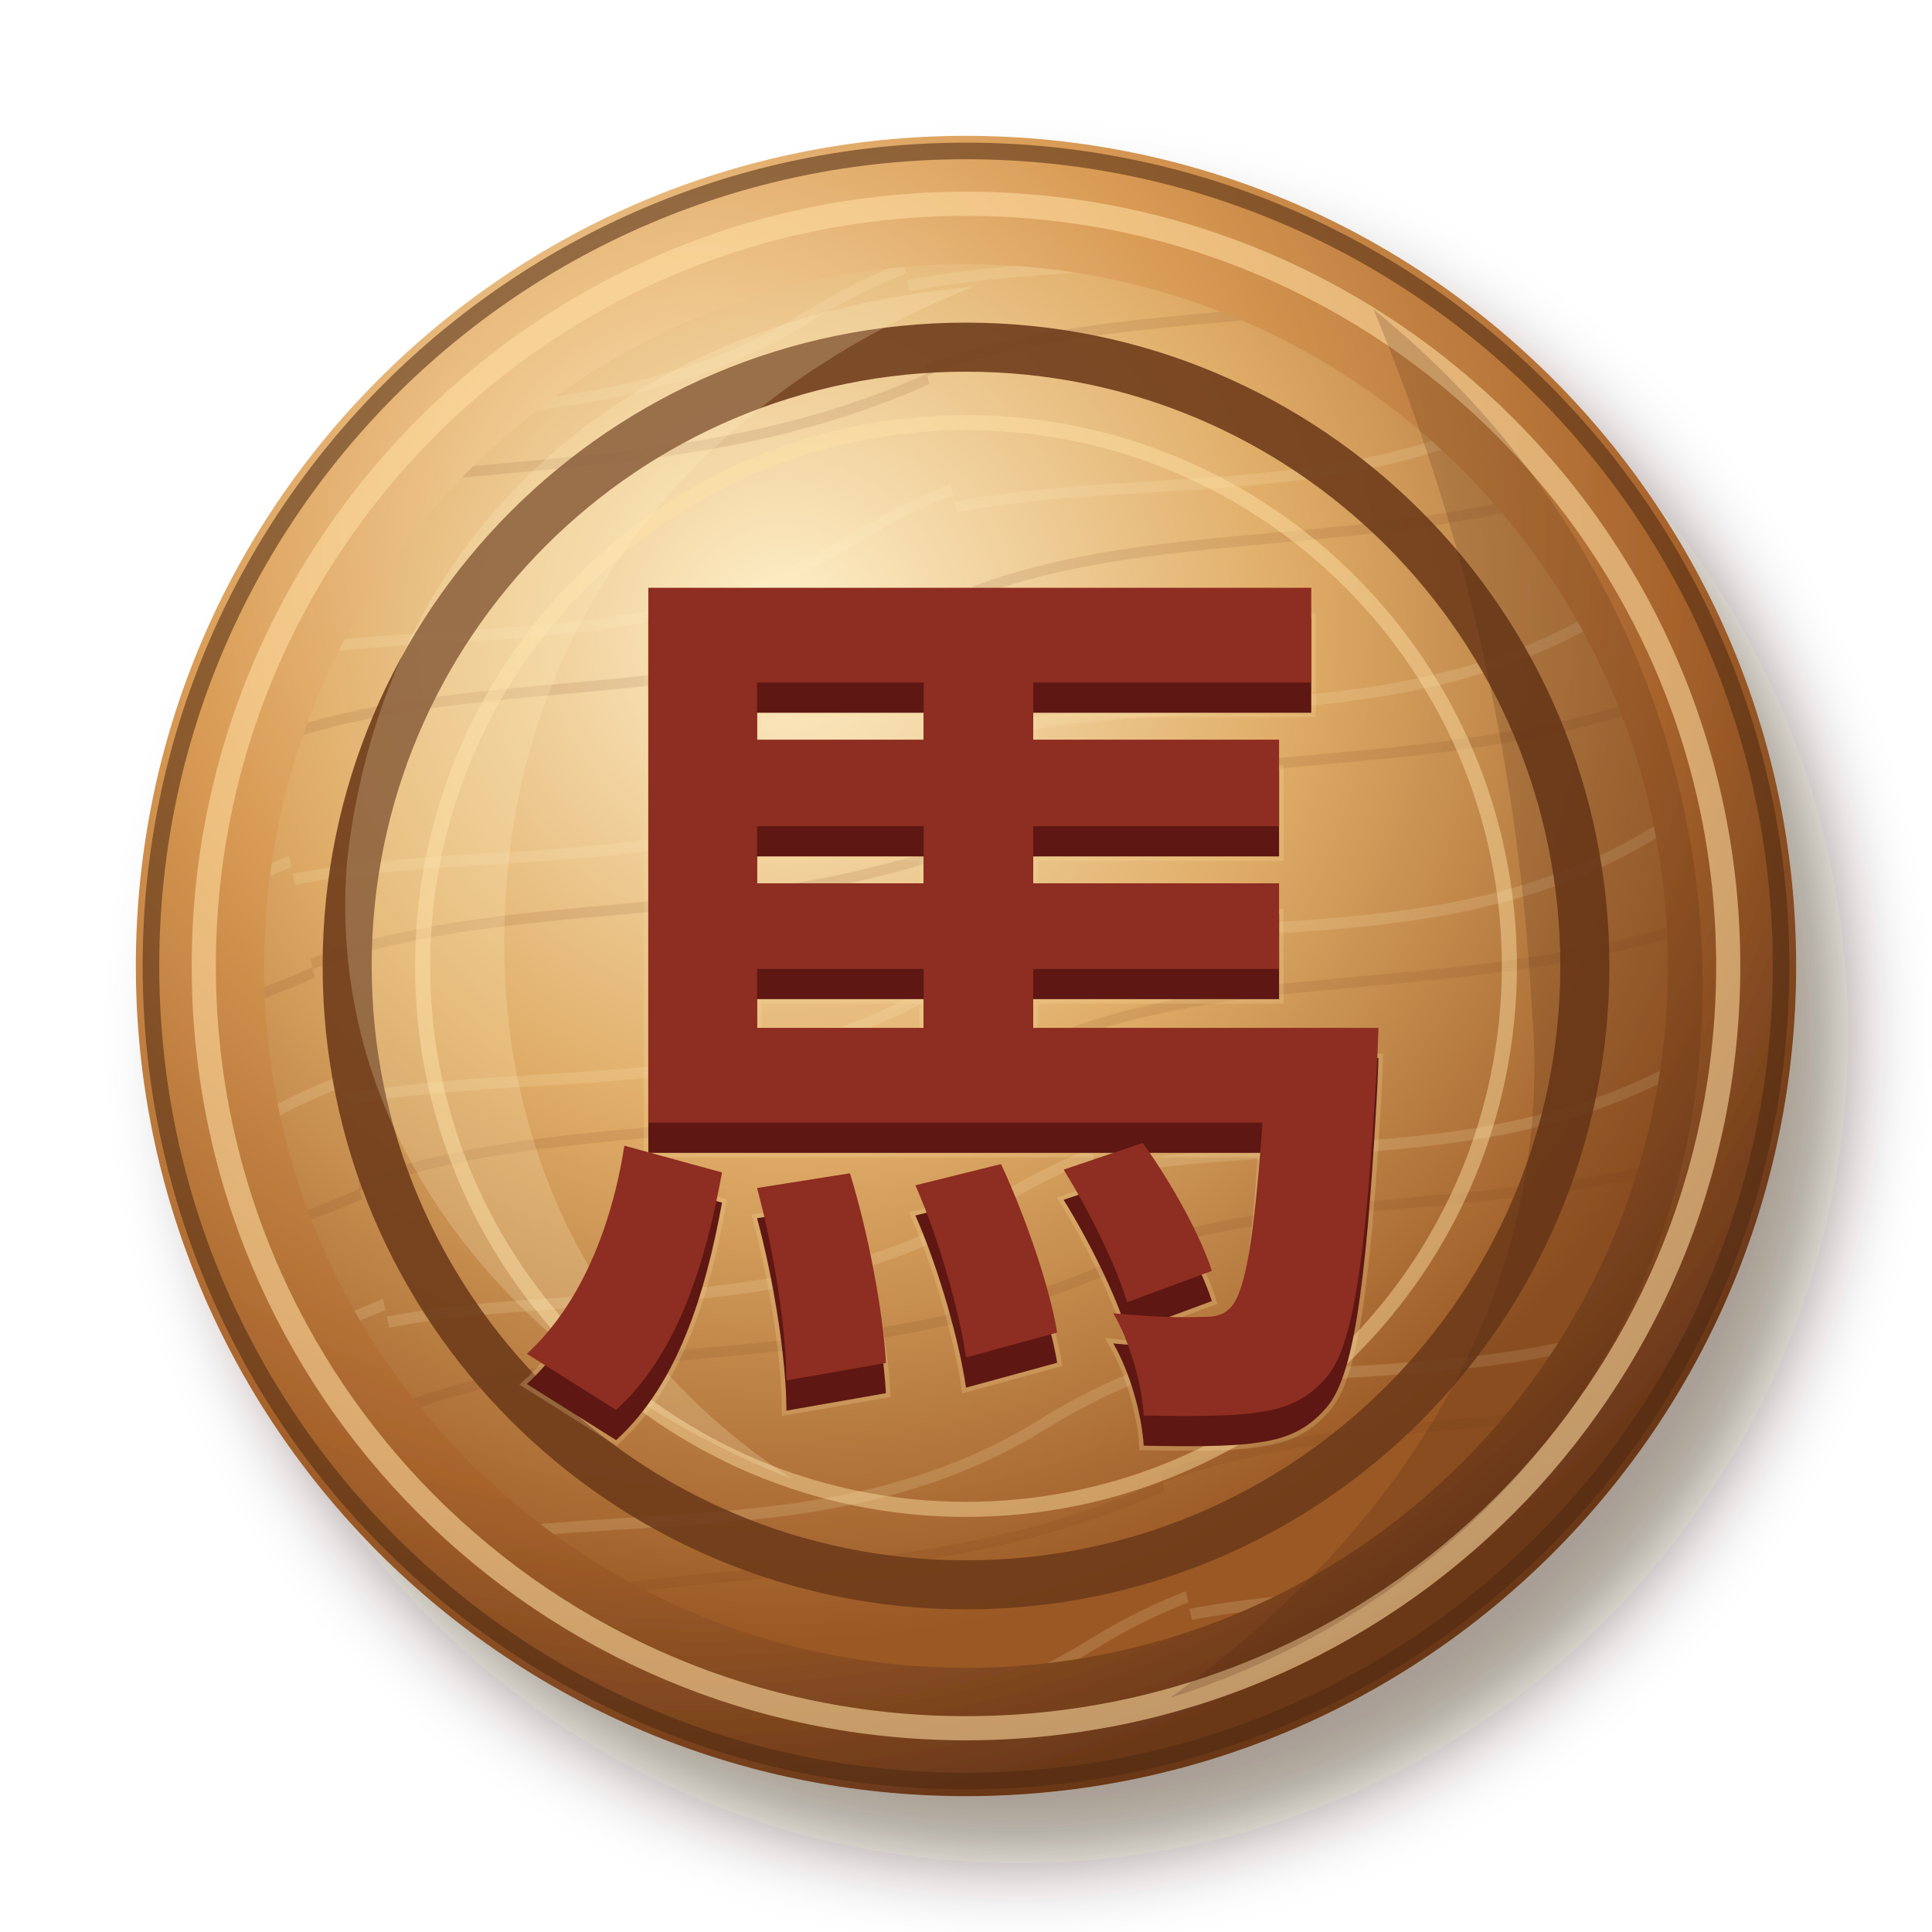
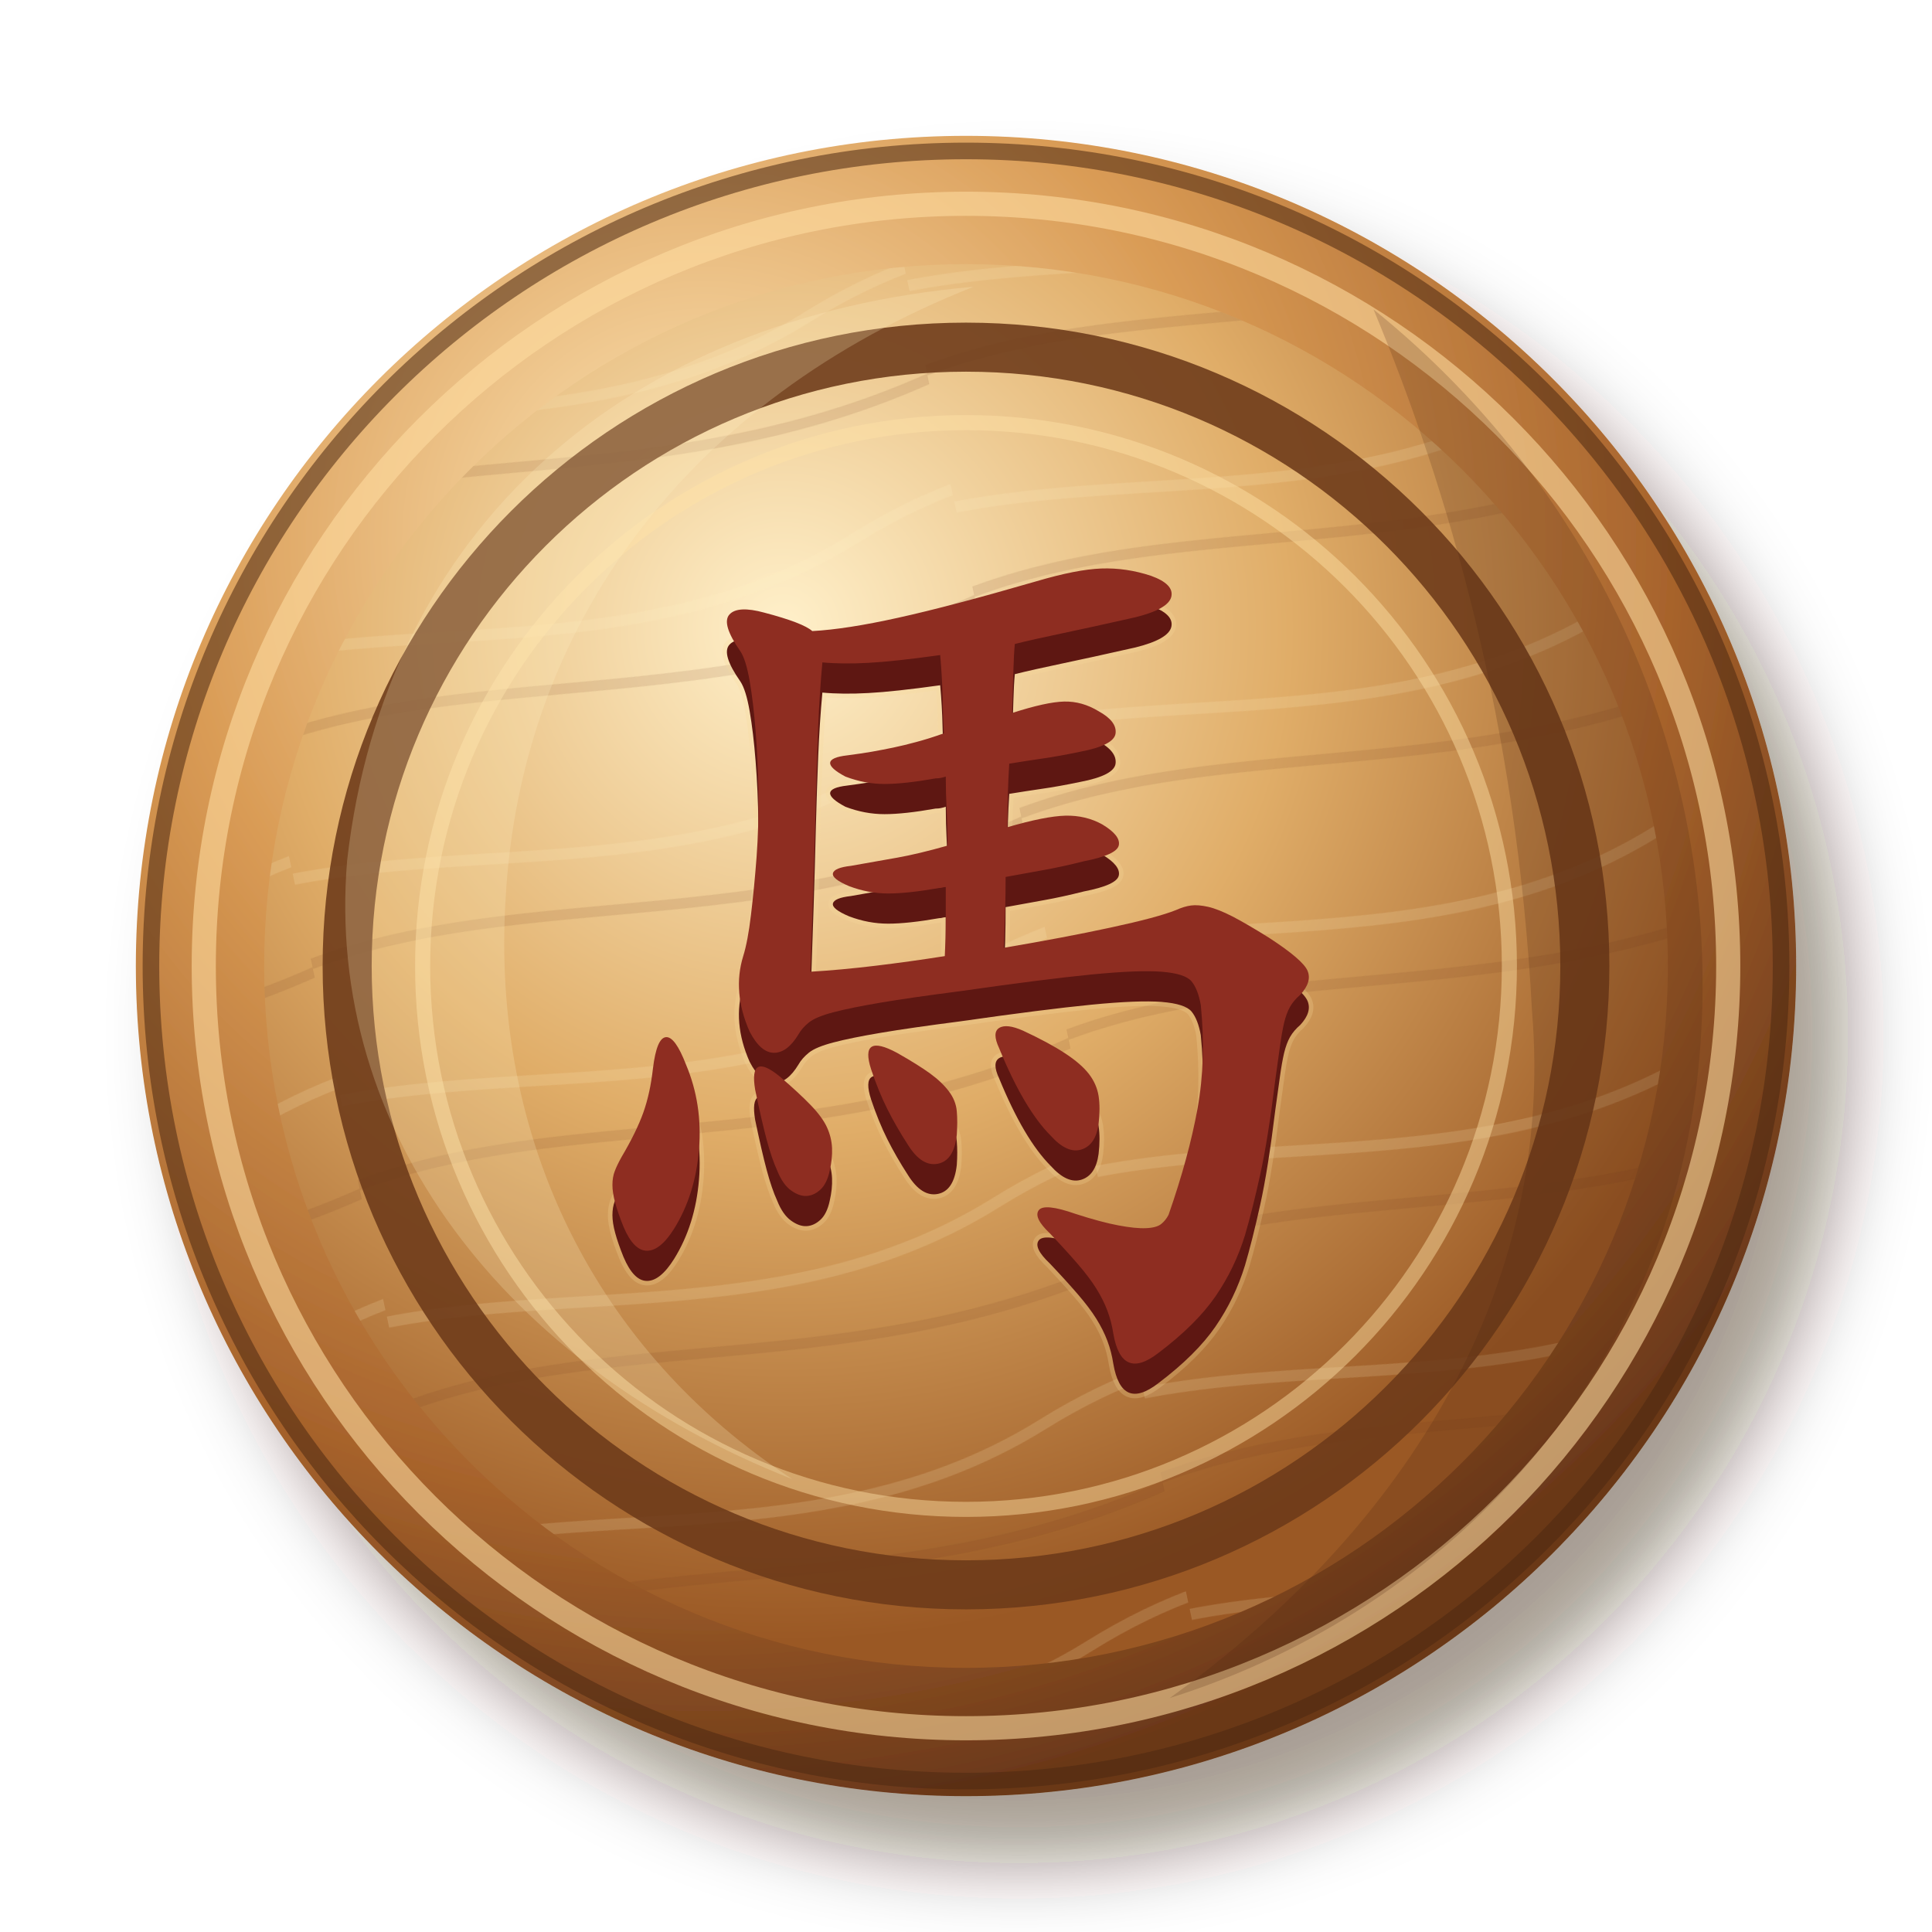
<svg xmlns="http://www.w3.org/2000/svg" shape-rendering="geometricPrecision" text-rendering="geometricPrecision" viewBox="-18 -18 256 256" role="img" aria-labelledby="title desc">
  <defs>
    <filter id="red-ma-shadow" x="-20%" y="-20%" width="145%" height="145%" color-interpolation-filters="sRGB">
      <feDropShadow dx="7" dy="9" stdDeviation="5" flood-color="#2a1608" flood-opacity="0.42" />
    </filter>
    <radialGradient id="red-ma-body" cx="34%" cy="24%" r="78%">
      <stop offset="0" stop-color="#ffe8b9" />
      <stop offset="0.42" stop-color="#d99b55" />
      <stop offset="0.76" stop-color="#a7632c" />
      <stop offset="1" stop-color="#6b3819" />
    </radialGradient>
    <radialGradient id="red-ma-face" cx="37%" cy="26%" r="72%">
      <stop offset="0" stop-color="#fff0ca" />
      <stop offset="0.5" stop-color="#e0ad68" />
      <stop offset="1" stop-color="#9a5824" />
    </radialGradient>
    <linearGradient id="red-ma-rim-light" x1="0" y1="0" x2="0" y2="1">
      <stop offset="0" stop-color="#ffe6ae" stop-opacity="0.92" />
      <stop offset="0.55" stop-color="#c9853e" stop-opacity="0.35" />
      <stop offset="1" stop-color="#5d2f14" stop-opacity="0.78" />
    </linearGradient>
    <pattern id="red-ma-grain" width="96" height="30" patternUnits="userSpaceOnUse" patternTransform="rotate(-12)">
      <path d="M -20 13 C 12 4, 46 25, 82 12 C 104 4, 124 7, 142 18" fill="none" stroke="#fff2c7" stroke-width="1.5" stroke-opacity="0.18" />
      <path d="M -12 25 C 24 13, 59 35, 105 21" fill="none" stroke="#6c3718" stroke-width="1.4" stroke-opacity="0.13" />
    </pattern>
  </defs>
  <circle cx="110" cy="110" r="110" fill="url(#red-ma-body)" filter="url(#red-ma-shadow)" />
  <circle cx="110" cy="110" r="108" fill="none" stroke="#4d2811" stroke-width="2.2" stroke-opacity="0.55" />
  <circle cx="110" cy="110" r="101" fill="none" stroke="#ffdda0" stroke-width="3.2" stroke-opacity="0.58" />
  <circle cx="110" cy="110" r="93" fill="url(#red-ma-face)" />
  <circle cx="110" cy="110" r="93" fill="url(#red-ma-grain)" opacity="0.9" />
  <circle cx="110" cy="110" r="82" fill="none" stroke="#6d3a19" stroke-width="6.5" stroke-opacity="0.88" />
  <circle cx="110" cy="110" r="72" fill="none" stroke="#ffe2a8" stroke-width="2" stroke-opacity="0.45" />
  <path d="M 28 96 C 33 52, 65 24, 111 20 C 73 35, 51 65, 49 101 C 47 133, 61 161, 87 178 C 49 163, 25 132, 28 96 Z" fill="#fff1c5" opacity="0.22" />
  <path d="M 164 23 C 195 48, 211 86, 207 124 C 203 163, 175 195, 137 207 C 169 184, 188 152, 185 116 C 183 78, 174 47, 164 23 Z" fill="#4a250f" opacity="0.2" />
-   <text x="110" y="120" text-anchor="middle" dominant-baseline="middle" font-family="STKaiti, KaiTi, DFKai-SB, BiauKai, Songti SC, serif" font-size="122" font-weight="900" fill="#5e1712" stroke="#f8d99b" stroke-width="1.2" stroke-opacity="0.24" paint-order="stroke fill">馬</text>
-   <text x="110" y="116" text-anchor="middle" dominant-baseline="middle" font-family="STKaiti, KaiTi, DFKai-SB, BiauKai, Songti SC, serif" font-size="122" font-weight="900" fill="#8e2d21">馬</text>
+   <path d="M83.28 67.18Q88.41 68.53 89.63 69.62Q94.14 69.38 101.03 67.85Q107.93 66.33 119.27 63.04Q124.64 61.45 127.93 61.33Q131.23 61.21 134.52 62.3Q137.57 63.4 137.21 65.05Q136.84 66.7 132.45 67.79Q126.47 69.14 122.69 69.93Q118.91 70.72 116.47 71.33Q116.34 72.67 116.28 74.81Q116.22 76.94 116.1 80.48Q120.61 79.02 122.99 78.96Q125.37 78.9 127.57 80.24Q130.01 81.58 129.82 83.17Q129.64 84.75 125.13 85.61Q122.2 86.22 120.06 86.52Q117.93 86.83 115.73 87.19Q115.61 89.02 115.55 91.1Q115.49 93.17 115.49 95.61Q120.49 94.15 123.18 94.08Q125.86 94.02 128.06 95.24Q130.5 96.71 130.25 97.99Q130.01 99.27 125.62 100.12Q122.69 100.86 120.31 101.28Q117.93 101.71 115.25 102.2Q115.25 104.27 115.19 106.65Q115.12 109.03 115 111.59Q122.93 110.25 129.15 108.91Q135.38 107.57 137.82 106.59Q138.91 106.1 139.83 105.98Q140.74 105.86 142.09 106.16Q143.43 106.47 145.32 107.44Q147.21 108.42 150.14 110.25Q154.65 113.18 155.26 114.64Q155.87 116.11 154.29 117.81Q153.43 118.55 152.94 119.4Q152.46 120.25 152.15 121.53Q151.85 122.82 151.6 124.65Q151.36 126.48 150.99 129.04Q150.02 136.97 148.98 141.66Q147.94 146.36 146.97 149.66Q145.62 154.05 143.06 157.77Q140.5 161.49 135.5 165.27Q130.62 169.05 129.52 162.71Q129.28 161.12 128.73 159.66Q128.18 158.2 127.26 156.73Q126.35 155.27 124.82 153.5Q123.3 151.73 121.1 149.41Q118.91 147.34 119.64 146.36Q120.37 145.39 124.52 146.85Q127.93 147.95 130.19 148.37Q132.45 148.8 133.85 148.74Q135.25 148.68 135.86 148.19Q136.47 147.7 136.84 146.97Q139.52 139.29 140.68 132.88Q141.84 126.48 141.11 119.16Q140.74 117.08 139.89 116.04Q139.04 115.01 135.93 114.76Q132.81 114.52 126.59 115.13Q120.37 115.74 109.27 117.33Q102.68 118.18 98.72 118.85Q94.75 119.52 92.43 120.13Q90.11 120.74 89.2 121.47Q88.28 122.21 87.8 123.06Q86.33 125.5 84.56 125.5Q82.79 125.5 81.33 122.69Q79.01 117.45 80.48 112.69Q81.09 110.74 81.51 107.2Q81.94 103.66 82.25 99.57Q82.55 95.49 82.49 91.1Q82.43 86.7 82.12 82.86Q81.82 79.02 81.33 76.21Q80.84 73.41 80.11 72.31Q77.55 68.65 78.65 67.43Q79.74 66.21 83.28 67.18ZM106.58 72.8Q100.48 73.65 97.07 73.83Q93.65 74.02 90.97 73.77Q90.6 77.8 90.42 82.13Q90.24 86.46 90.11 91.46Q89.99 96.46 89.81 102.14Q89.63 107.81 89.38 114.76Q93.41 114.52 97.98 113.97Q102.56 113.42 107.19 112.69Q107.32 110.25 107.32 107.99Q107.32 105.74 107.32 103.54Q107.07 103.54 106.89 103.6Q106.71 103.66 106.46 103.66Q102.31 104.39 99.69 104.39Q97.07 104.39 94.51 103.42Q92.19 102.44 92.37 101.71Q92.55 100.98 94.75 100.73Q98.17 100.12 100.91 99.64Q103.66 99.15 107.56 98.05Q107.56 95.61 107.44 93.35Q107.32 91.1 107.32 88.9Q106.95 89.02 106.64 89.08Q106.34 89.14 105.97 89.14Q101.83 89.88 99.2 89.88Q96.58 89.88 94.02 88.9Q91.94 87.8 92 87.07Q92.07 86.34 94.26 86.09Q96.09 85.85 97.5 85.61Q98.9 85.36 100.36 85.06Q101.83 84.75 103.41 84.32Q105 83.9 107.07 83.17Q106.95 80.73 106.89 78.16Q106.83 75.6 106.58 72.8ZM72.91 127.09Q75.11 132.33 74.62 138.31Q74.13 144.29 71.33 148.8Q69.5 151.73 67.73 151.73Q65.96 151.73 64.62 148.56Q63.88 146.73 63.52 145.39Q63.15 144.04 63.15 143.01Q63.15 141.97 63.46 141.18Q63.76 140.38 64.37 139.29Q66.32 135.99 67.24 133.43Q68.15 130.87 68.52 127.57Q69.01 123.55 70.23 123.43Q71.45 123.3 72.91 127.09ZM127.57 134.89Q127.2 137.7 125.31 138.31Q123.42 138.92 121.22 136.48Q117.69 132.94 114.39 124.89Q113.42 122.82 114.39 122.21Q115.37 121.6 117.56 122.57Q120.98 124.16 123.11 125.56Q125.25 126.96 126.29 128.31Q127.32 129.65 127.57 131.23Q127.81 132.82 127.57 134.89ZM91.94 141.12Q91.58 142.82 90.72 143.62Q89.87 144.41 88.89 144.47Q87.92 144.53 86.82 143.74Q85.72 142.95 84.99 141.12Q84.26 139.53 83.59 137.03Q82.92 134.53 82.06 130.38Q81.21 125.26 85.36 128.67Q87.92 130.87 89.44 132.45Q90.97 134.04 91.58 135.38Q92.19 136.72 92.25 138.13Q92.31 139.53 91.94 141.12ZM108.78 136.36Q108.41 139.77 106.28 140.2Q104.14 140.63 102.31 137.7Q100.73 135.26 99.57 132.94Q98.41 130.62 97.43 127.7Q95.85 122.82 100.85 125.5Q103.66 127.09 105.24 128.24Q106.83 129.4 107.74 130.62Q108.66 131.84 108.78 133.25Q108.9 134.65 108.78 136.36Z" fill="#5e1712" stroke="#f8d99b" stroke-width="1.2" stroke-opacity="0.24" paint-order="stroke fill" />
+   <path d="M83.28 63.18Q88.41 64.53 89.63 65.62Q94.14 65.38 101.03 63.85Q107.93 62.33 119.27 59.04Q124.64 57.45 127.93 57.33Q131.23 57.21 134.52 58.3Q137.57 59.4 137.21 61.05Q136.84 62.7 132.45 63.79Q126.47 65.14 122.69 65.93Q118.91 66.72 116.47 67.33Q116.34 68.67 116.28 70.81Q116.22 72.94 116.1 76.48Q120.61 75.02 122.99 74.96Q125.37 74.9 127.57 76.24Q130.01 77.58 129.82 79.17Q129.64 80.75 125.13 81.61Q122.2 82.22 120.06 82.52Q117.93 82.83 115.73 83.19Q115.61 85.02 115.55 87.1Q115.49 89.17 115.49 91.61Q120.49 90.15 123.18 90.08Q125.86 90.02 128.06 91.24Q130.5 92.71 130.25 93.99Q130.01 95.27 125.62 96.12Q122.69 96.86 120.31 97.28Q117.93 97.71 115.25 98.2Q115.25 100.27 115.19 102.65Q115.12 105.03 115 107.59Q122.93 106.25 129.15 104.91Q135.38 103.57 137.82 102.59Q138.91 102.1 139.83 101.98Q140.74 101.86 142.09 102.16Q143.43 102.47 145.32 103.44Q147.21 104.42 150.14 106.25Q154.65 109.18 155.26 110.64Q155.87 112.11 154.29 113.81Q153.43 114.55 152.94 115.4Q152.46 116.25 152.15 117.53Q151.85 118.82 151.6 120.65Q151.36 122.48 150.99 125.04Q150.02 132.97 148.98 137.66Q147.94 142.36 146.97 145.66Q145.62 150.05 143.06 153.77Q140.5 157.49 135.5 161.27Q130.62 165.05 129.52 158.71Q129.28 157.12 128.73 155.66Q128.18 154.2 127.26 152.73Q126.35 151.27 124.82 149.5Q123.3 147.73 121.1 145.41Q118.91 143.34 119.64 142.36Q120.37 141.39 124.52 142.85Q127.93 143.95 130.19 144.37Q132.45 144.8 133.85 144.74Q135.25 144.68 135.86 144.19Q136.47 143.7 136.84 142.97Q139.52 135.29 140.68 128.88Q141.84 122.48 141.11 115.16Q140.74 113.08 139.89 112.04Q139.04 111.01 135.93 110.76Q132.81 110.52 126.59 111.13Q120.37 111.74 109.27 113.33Q102.68 114.18 98.72 114.85Q94.75 115.52 92.43 116.13Q90.11 116.74 89.2 117.47Q88.28 118.21 87.8 119.06Q86.33 121.5 84.56 121.5Q82.79 121.5 81.33 118.69Q79.01 113.45 80.48 108.69Q81.09 106.74 81.51 103.2Q81.94 99.66 82.25 95.57Q82.55 91.49 82.49 87.1Q82.43 82.7 82.12 78.86Q81.82 75.02 81.33 72.21Q80.84 69.41 80.11 68.31Q77.55 64.65 78.65 63.43Q79.74 62.21 83.28 63.18ZM106.58 68.8Q100.48 69.65 97.07 69.83Q93.65 70.02 90.97 69.77Q90.6 73.8 90.42 78.13Q90.24 82.46 90.11 87.46Q89.99 92.46 89.81 98.14Q89.63 103.81 89.38 110.76Q93.41 110.52 97.98 109.97Q102.56 109.42 107.19 108.69Q107.32 106.25 107.32 103.99Q107.32 101.74 107.32 99.54Q107.07 99.54 106.89 99.6Q106.71 99.66 106.46 99.66Q102.31 100.39 99.69 100.39Q97.07 100.39 94.51 99.42Q92.19 98.44 92.37 97.71Q92.55 96.98 94.75 96.73Q98.17 96.12 100.91 95.64Q103.66 95.15 107.56 94.05Q107.56 91.61 107.44 89.35Q107.32 87.1 107.32 84.9Q106.95 85.02 106.64 85.08Q106.34 85.14 105.97 85.14Q101.83 85.88 99.2 85.88Q96.58 85.88 94.02 84.9Q91.94 83.8 92 83.07Q92.07 82.34 94.26 82.09Q96.09 81.85 97.5 81.61Q98.9 81.36 100.36 81.06Q101.83 80.75 103.41 80.32Q105 79.9 107.07 79.17Q106.95 76.73 106.89 74.16Q106.83 71.6 106.58 68.8ZM72.91 123.09Q75.11 128.33 74.62 134.31Q74.13 140.29 71.33 144.8Q69.5 147.73 67.73 147.73Q65.96 147.73 64.62 144.56Q63.88 142.73 63.52 141.39Q63.15 140.04 63.15 139.01Q63.15 137.97 63.46 137.18Q63.76 136.38 64.37 135.29Q66.32 131.99 67.24 129.43Q68.15 126.87 68.52 123.57Q69.01 119.55 70.23 119.43Q71.45 119.3 72.91 123.09ZM127.57 130.89Q127.2 133.7 125.31 134.31Q123.42 134.92 121.22 132.48Q117.69 128.94 114.39 120.89Q113.42 118.82 114.39 118.21Q115.37 117.6 117.56 118.57Q120.98 120.16 123.11 121.56Q125.25 122.96 126.29 124.31Q127.32 125.65 127.57 127.23Q127.81 128.82 127.57 130.89ZM91.94 137.12Q91.58 138.82 90.72 139.62Q89.87 140.41 88.89 140.47Q87.92 140.53 86.82 139.74Q85.72 138.95 84.99 137.12Q84.26 135.53 83.59 133.03Q82.92 130.53 82.06 126.38Q81.21 121.26 85.36 124.67Q87.92 126.87 89.44 128.45Q90.97 130.04 91.58 131.38Q92.19 132.72 92.25 134.13Q92.31 135.53 91.94 137.12ZM108.78 132.36Q108.41 135.77 106.28 136.2Q104.14 136.63 102.31 133.7Q100.73 131.26 99.57 128.94Q98.41 126.62 97.43 123.7Q95.85 118.82 100.85 121.5Q103.66 123.09 105.24 124.24Q106.83 125.4 107.74 126.62Q108.66 127.84 108.78 129.25Q108.9 130.65 108.78 132.36Z" fill="#8e2d21" />
</svg>
